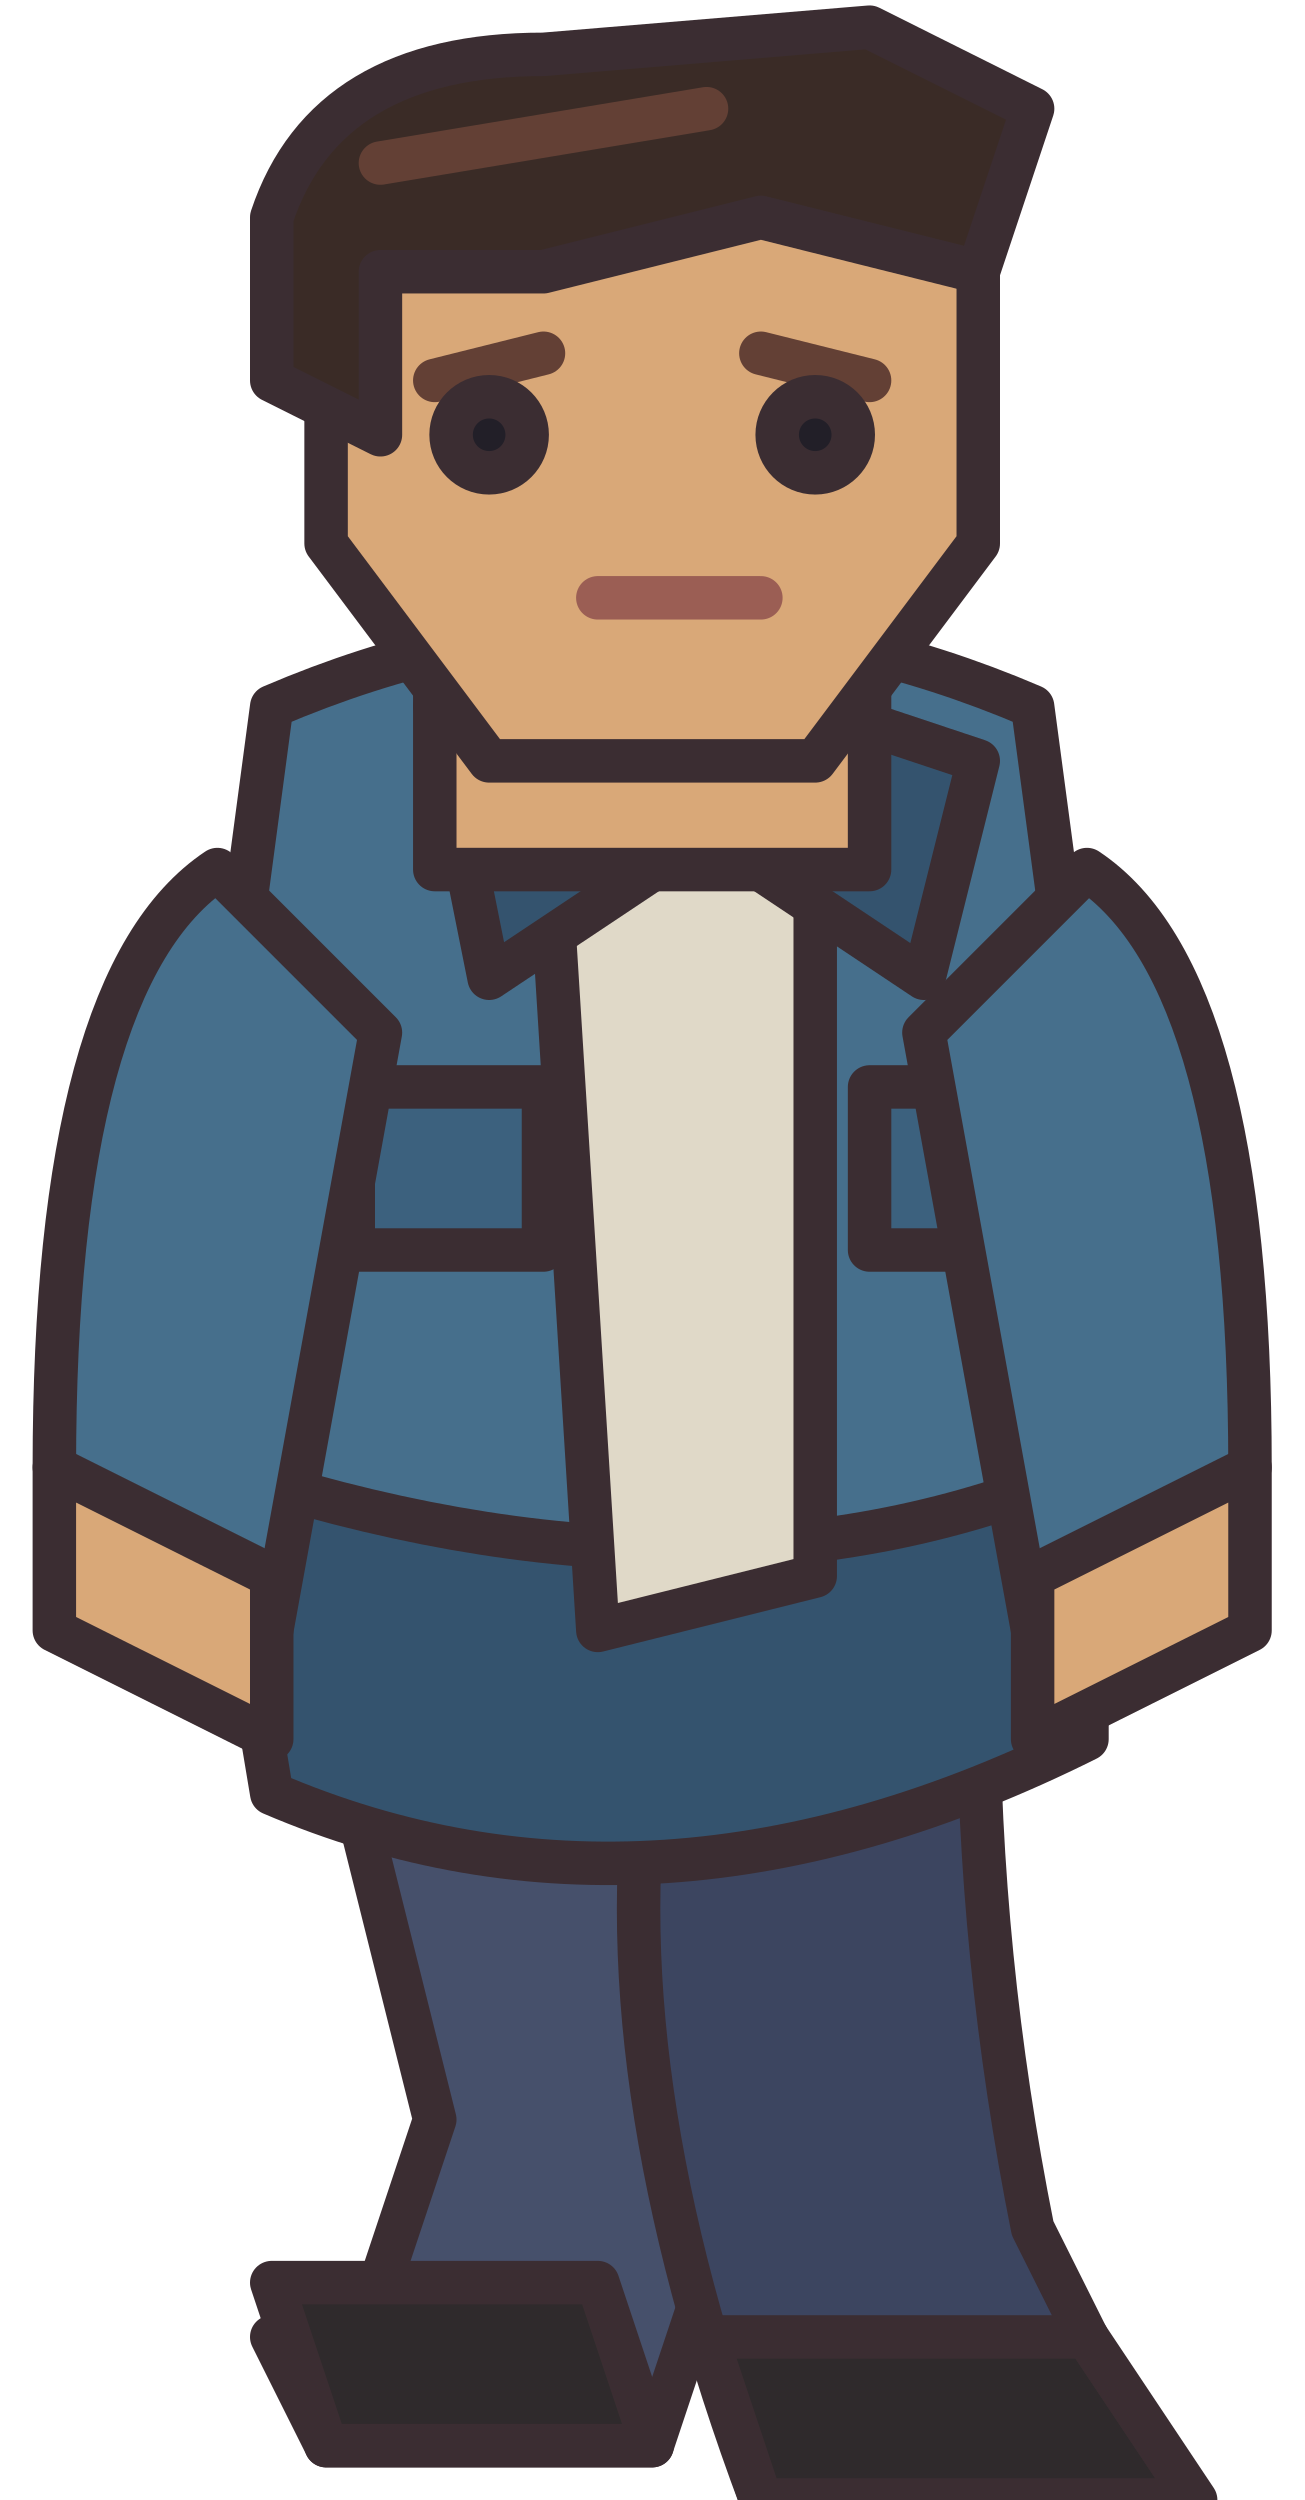
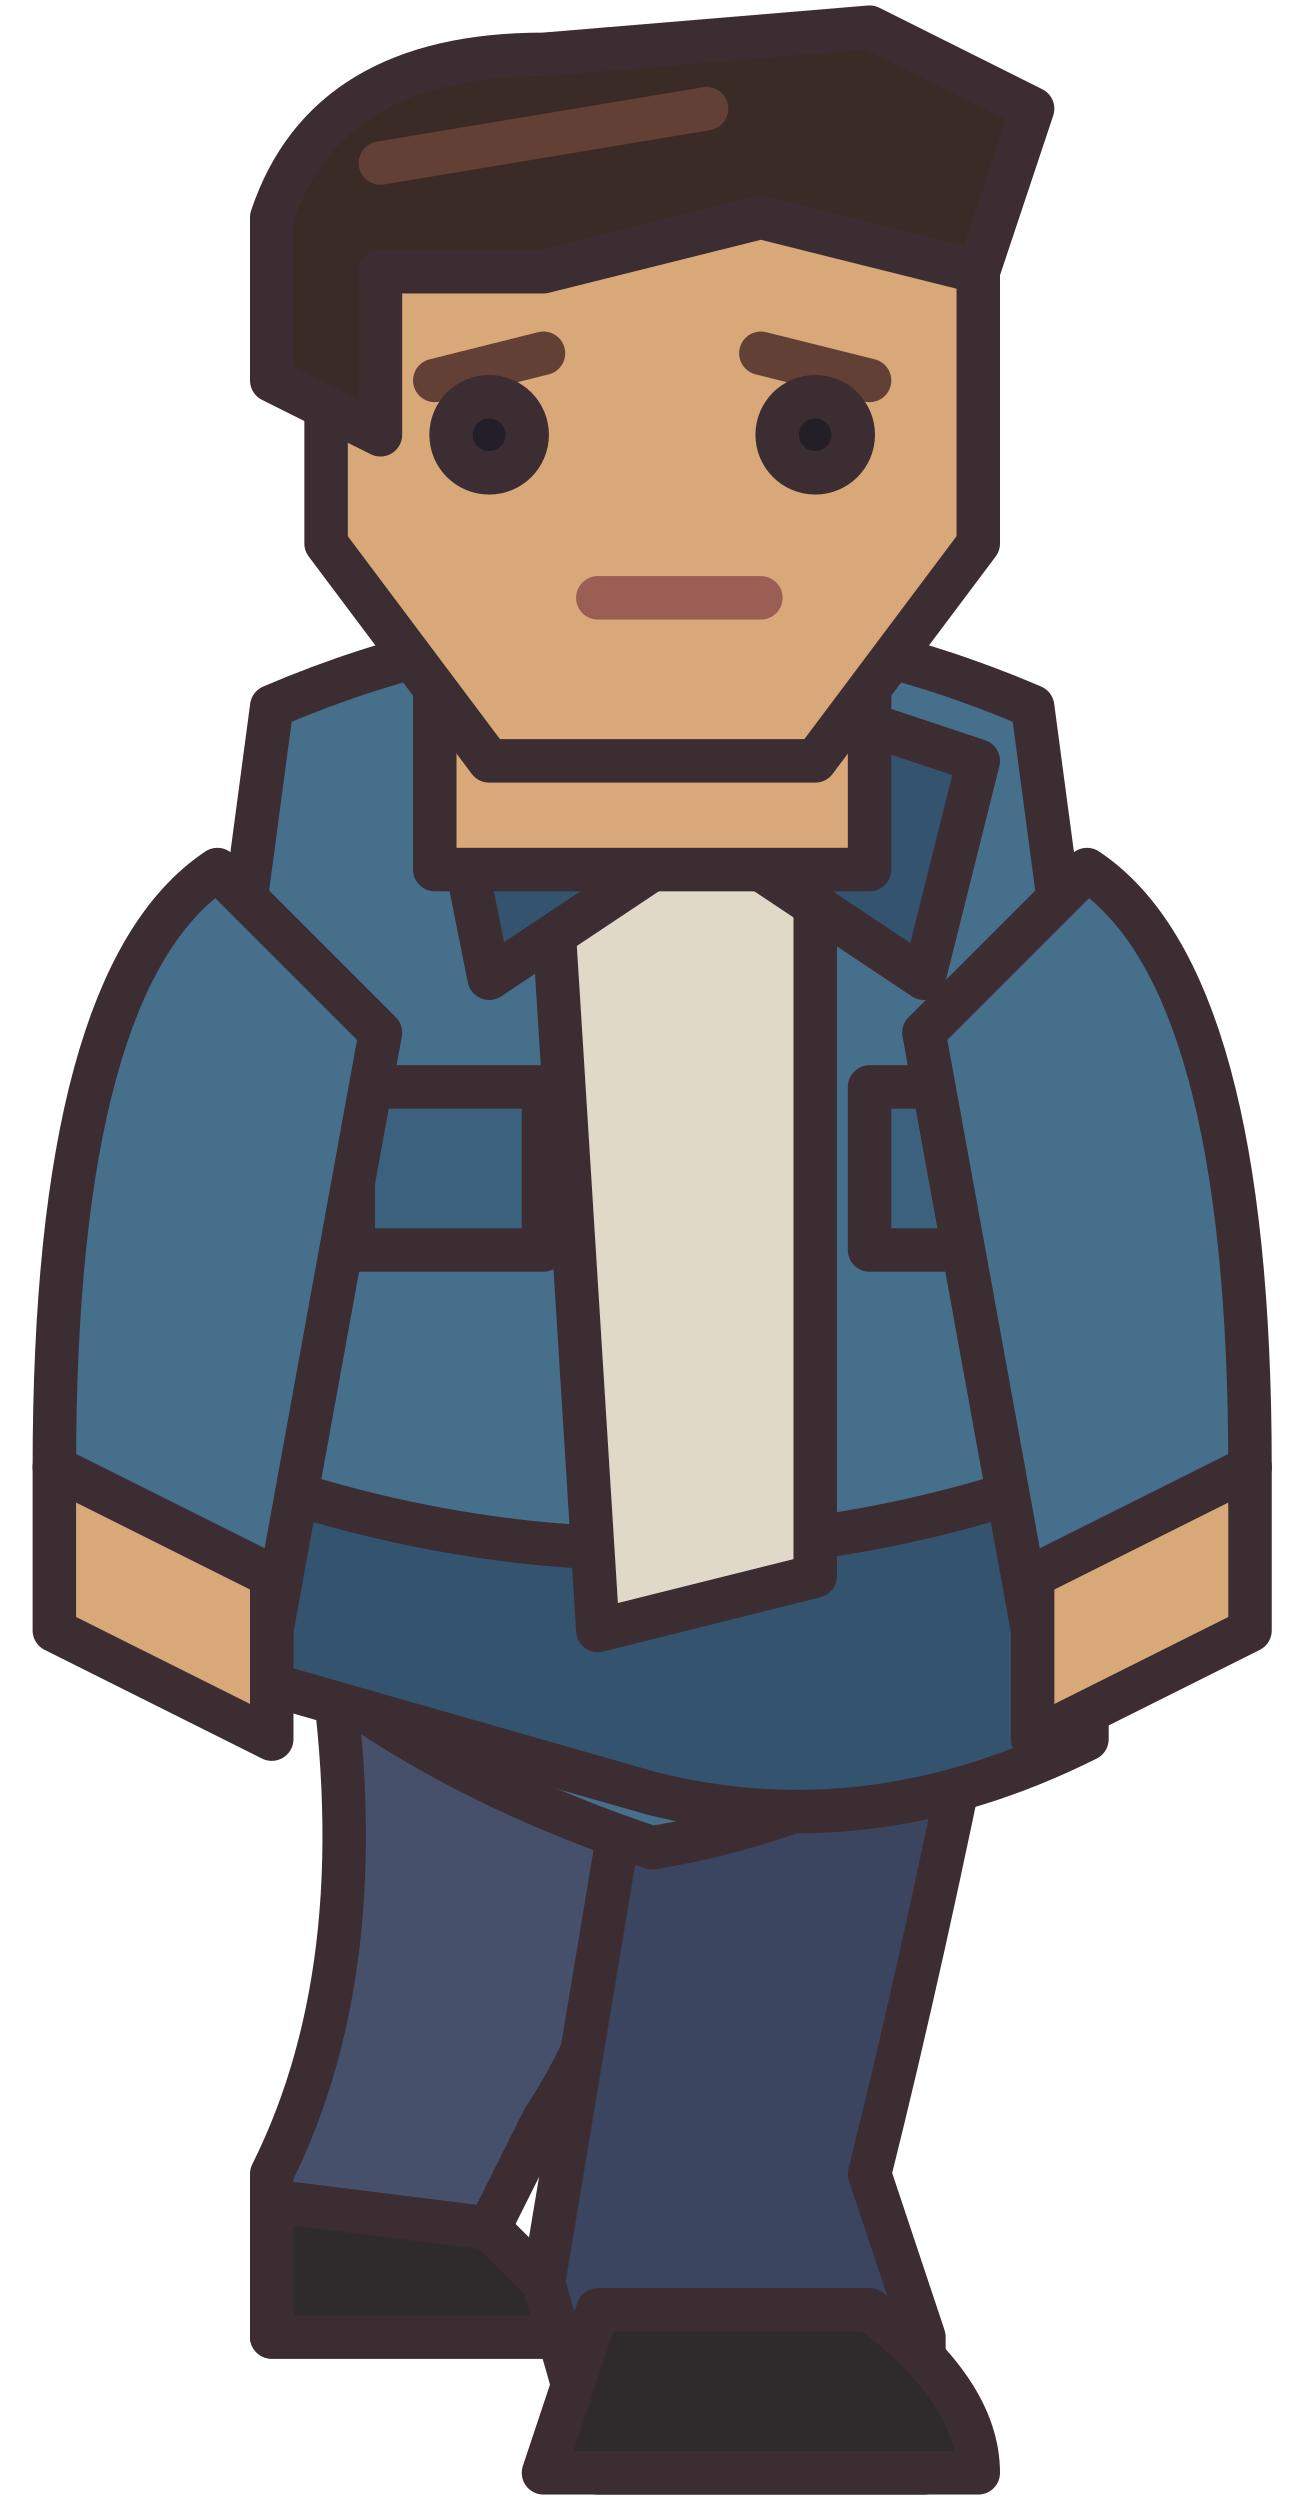
<svg xmlns="http://www.w3.org/2000/svg" width="24" height="46" viewBox="0 0 24 46" shape-rendering="geometricPrecision" stroke="#3b2d32" stroke-width="0.8" stroke-linejoin="round" stroke-linecap="round">
-   <path id="leg-a" d="M6 31 Q7 35 8 39 L7 42 L5 43 L6 45 L12 45 L13 42 Q13 35 11 31 Z" fill="#46506b" />
-   <path d="M5 42 L11 42 L12 45 L6 45 Z" fill="#2f2a2c" />
-   <path id="leg-b" d="M13 31 L18 31 Q18 36 19 41 L20 43 L21 46 L14 46 Q11 38 12 32 Z" fill="#3c4560" />
-   <path d="M13 43 L20 43 L22 46 L14 46 Z" fill="#2f2a2c" />
-   <path d="M5 13 Q12 10 19 13 L21 28 Q18 34 12 34 Q6 33 3 28 Z" fill="#466f8c" />
-   <path d="M4 27 Q13 30 20 27 L20 32 Q12 36 5 33 Z" fill="#34536e" />
+   <path id="leg-a" d="M6 30 L12 31 Q12 36 10 39 L9 41 L10 43 L5 43 L5 40 Q7 36 6 30 Z" fill="#46506b" />
+   <path d="M5 40.5 L9 41 L11 43 L5 43 Z" fill="#2f2a2c" />
+   <path id="leg-b" d="M12 30 L18 31 Q17 36 16 40 L17 43 L17 45.5 L11 45.5 L10 42 Q11 36 12 30 Z" fill="#3c4560" />
+   <path d="M11 42.5 L16 42.5 Q18 44 18 45.5 L10 45.5 Z" fill="#2f2a2c" />
+   <path d="M5 13 Q12 10 19 13 L21 28 Q18 33 12 34 Q6 32 3 28 Z" fill="#466f8c" />
+   <path d="M4 27 Q12 30 20 27 L20 32 Q16 34 12 33 L5 31 Z" fill="#34536e" />
  <path d="M10 14 L15 14 L15 29 L11 30Z" fill="#e0d9c8" />
  <path d="M8 13 L11 13 L12 16 L9 18Z M15 13 L18 14 L17 18 L14 16Z" fill="#34536e" />
  <path d="M6.5 20 L10 20 L10 23 L6.5 23Z M16 20 L19 20 L19 23 L16 23Z" fill="#3c617e" />
  <path d="M4 16 Q1 18 1 27 L5 30 L7 19 Z M20 16 Q23 18 23 27 L19 30 L17 19 Z" fill="#466f8c" />
  <path d="M1 27 L5 29 L5 32 L1 30 Z M19 29 L23 27 L23 30 L19 32 Z" fill="#d9a878" />
  <g id="male-head">
    <path d="M8 11 L8 16 L16 16 L16 11" fill="#d9a878" />
    <path d="M6 4 Q7 1 12 1 Q18 1 18 5 L18 10 L15 14 L9 14 L6 10Z" fill="#d9a878" />
    <path d="M5 7 L5 4 Q6 1 10 1 L16 0.5 L19 2 L18 5 L14 4 L10 5 L7 5 L7 8Z" fill="#3a2b26" />
    <path d="M7 3 L13 2 M8 7 L10 6.5 M14 6.5 L16 7" fill="none" stroke="#634035" />
    <circle cx="9" cy="8" r="0.7" fill="#221f28" />
    <circle cx="15" cy="8" r="0.7" fill="#221f28" />
    <path d="M11 11 L14 11" stroke="#9b5e54" fill="none" />
  </g>
</svg>
